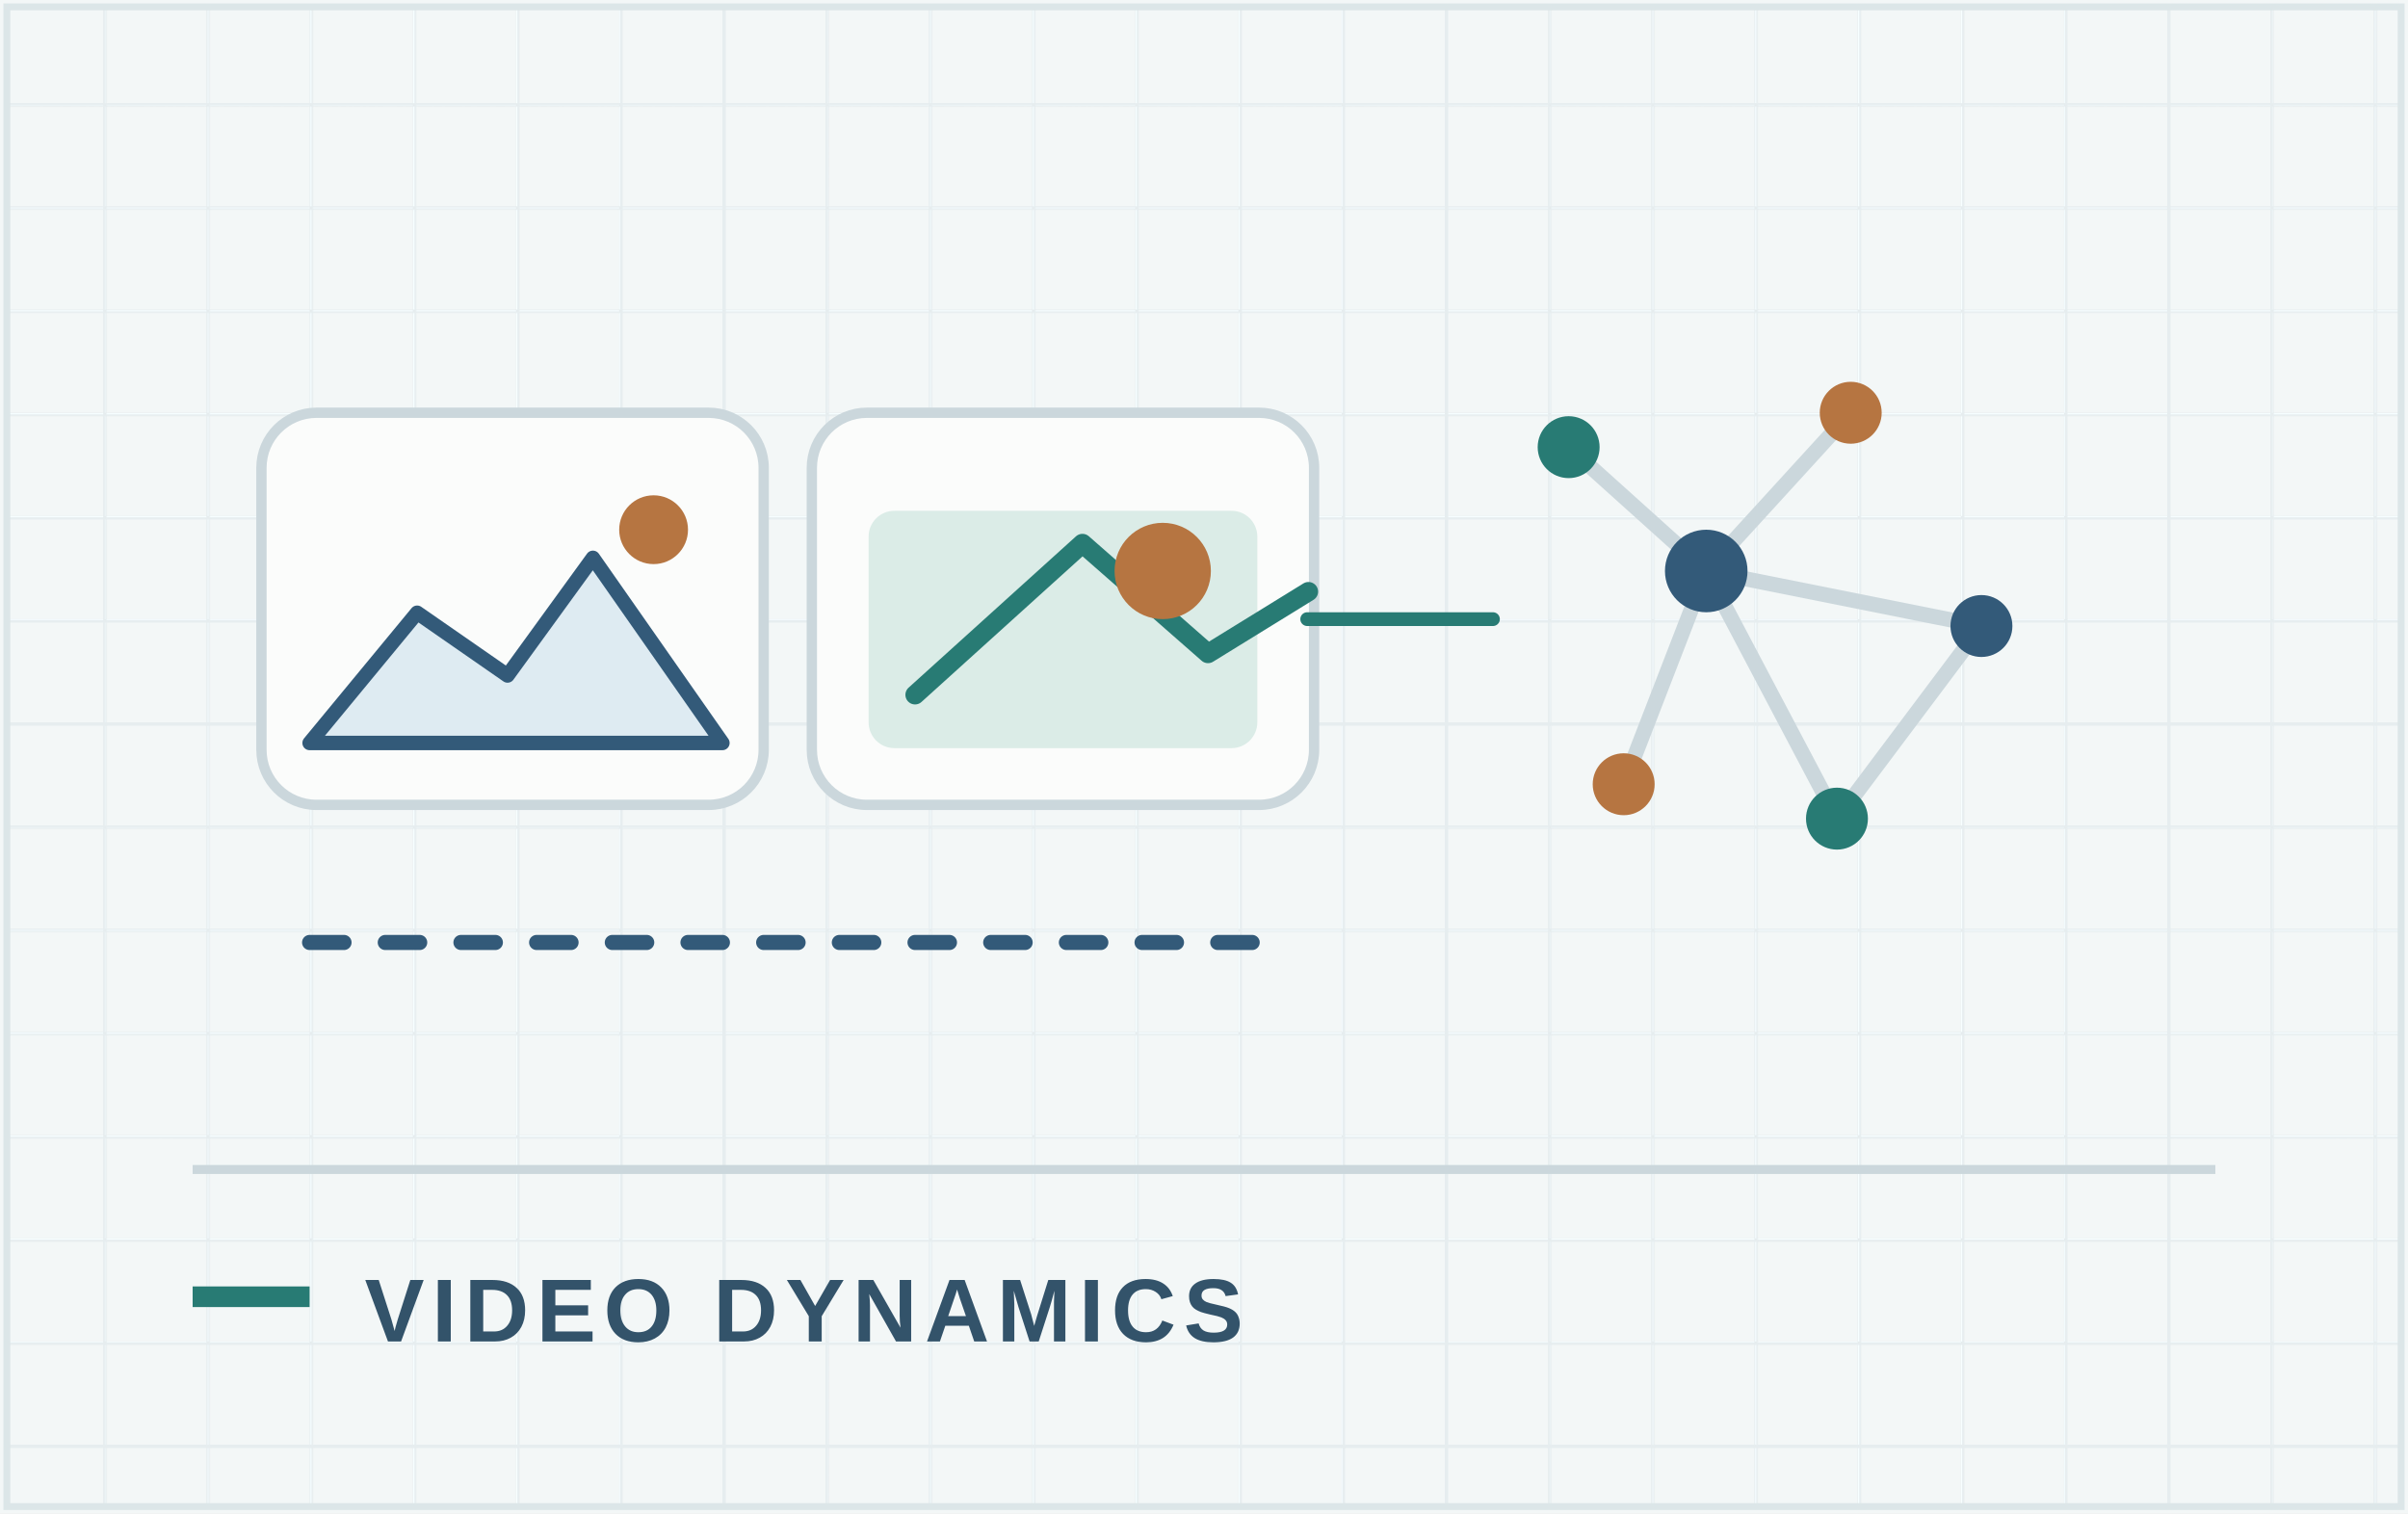
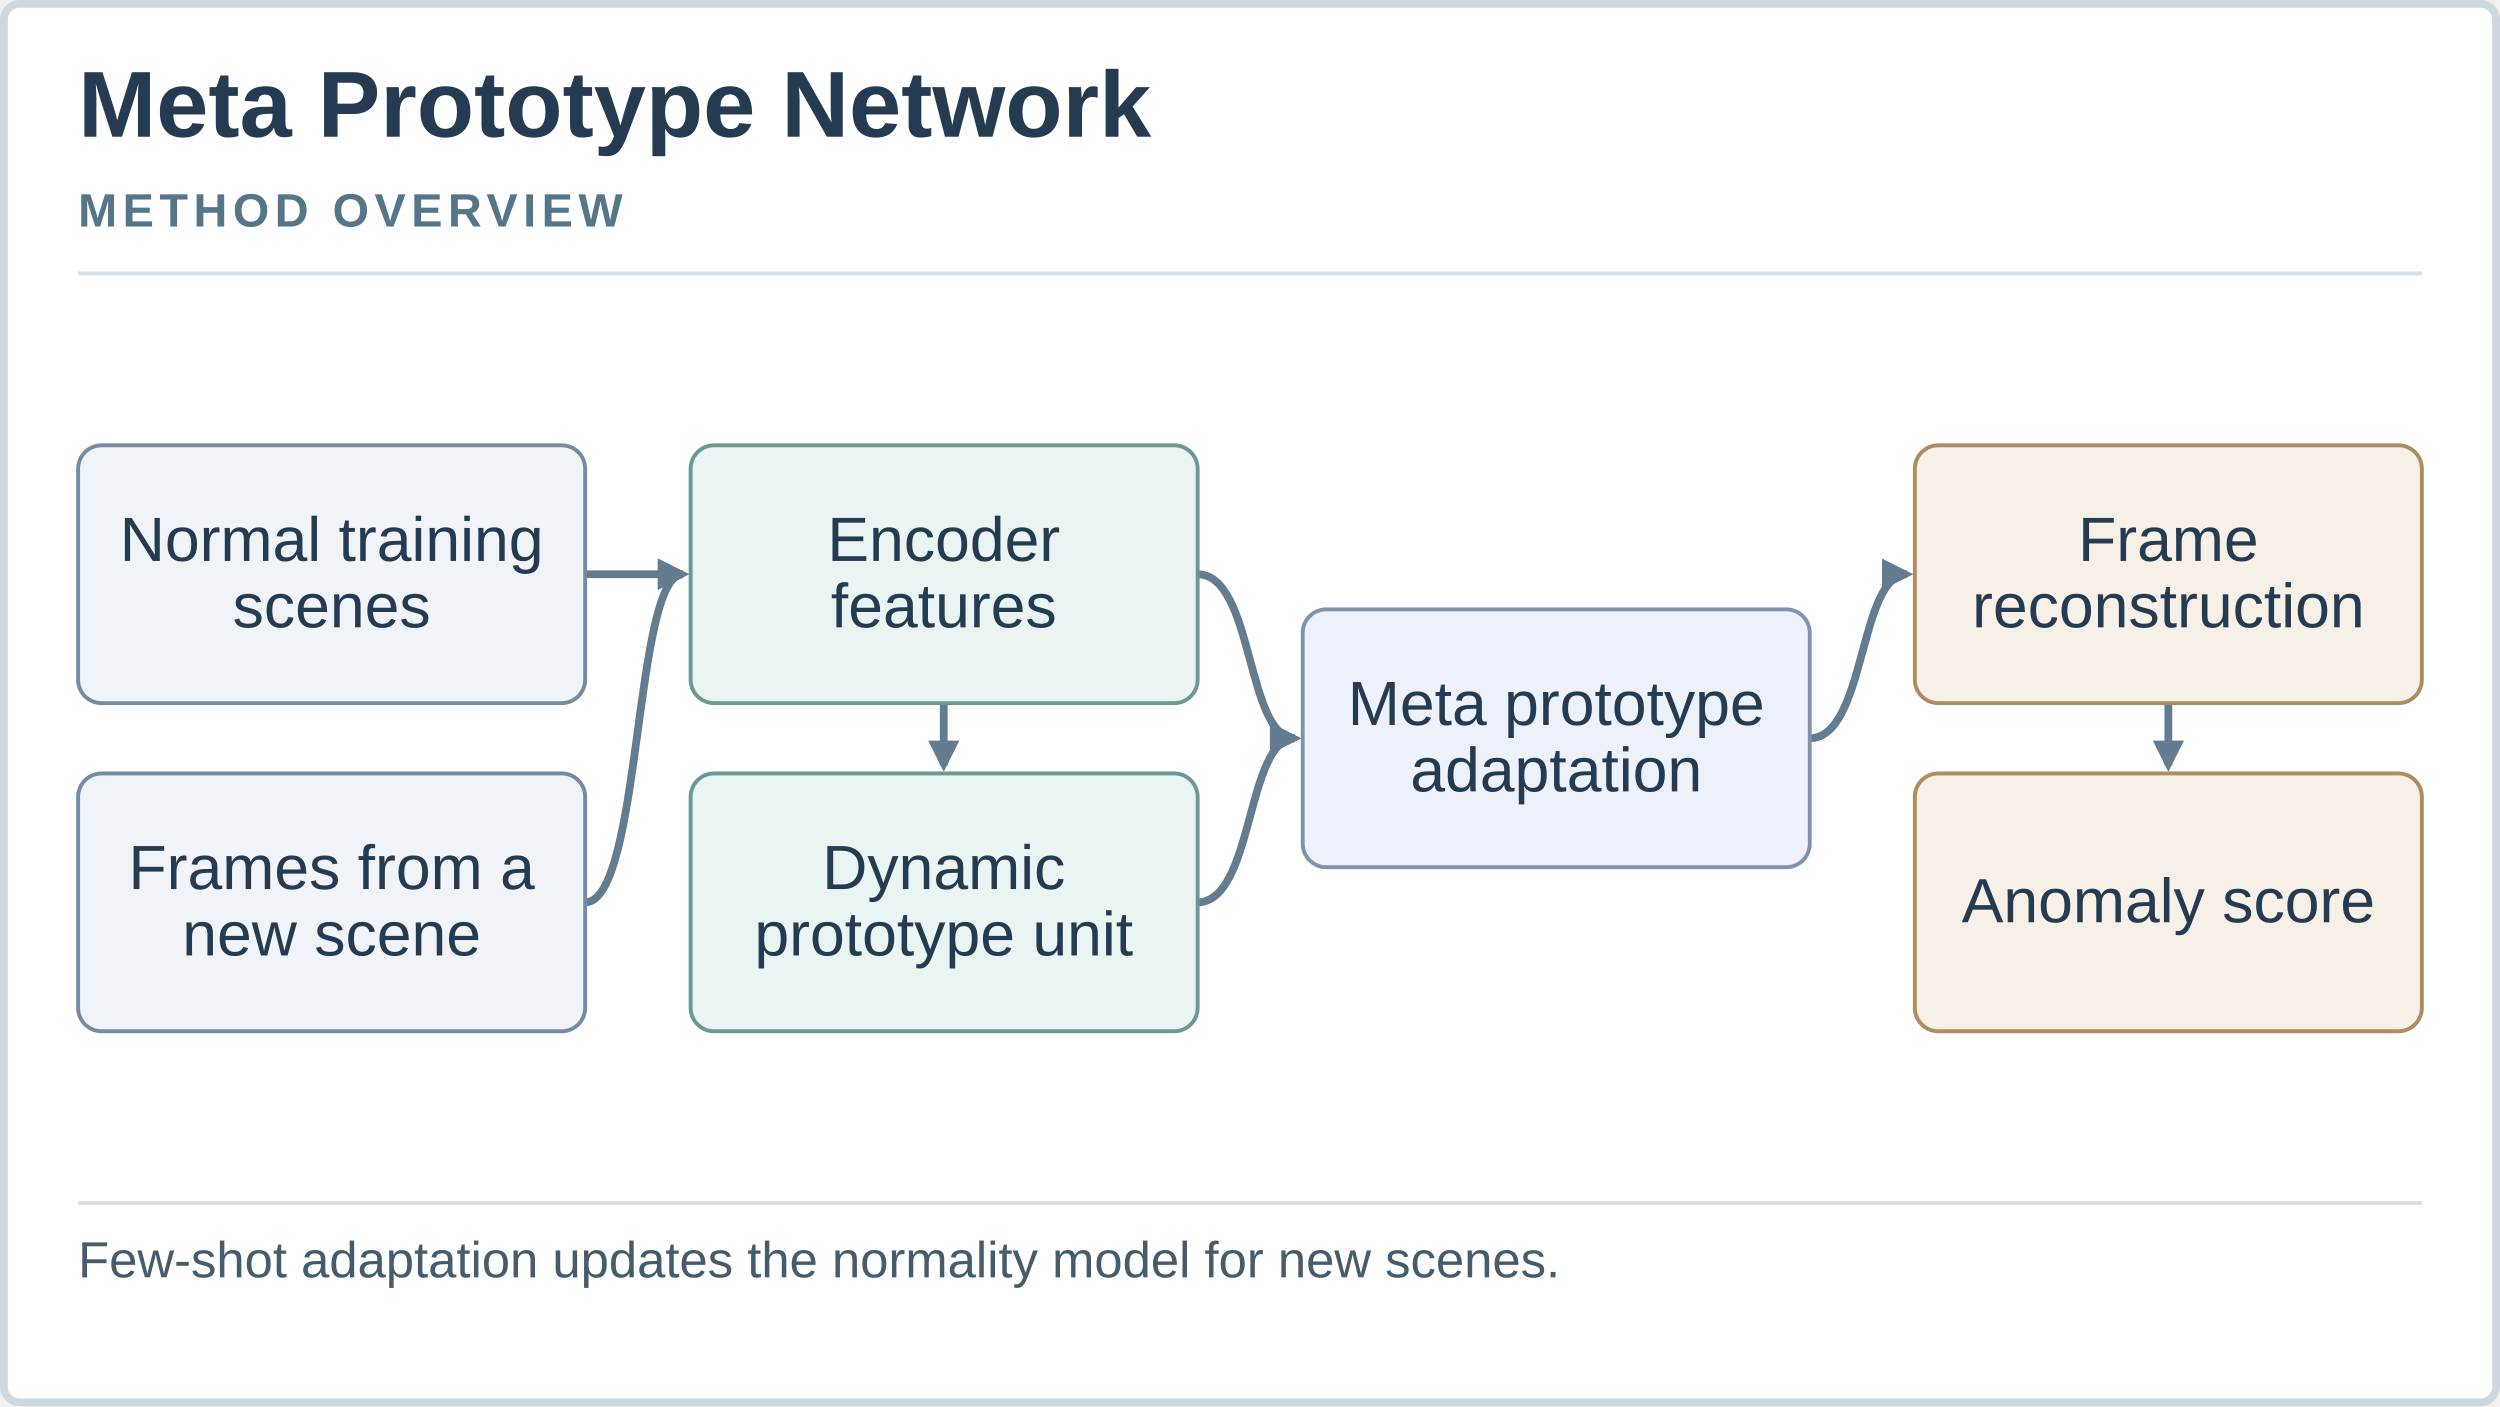
- <svg xmlns="http://www.w3.org/2000/svg" viewBox="0 0 350 220" width="350" height="220" role="img" aria-label="Video Dynamics">
+ <svg xmlns="http://www.w3.org/2000/svg" viewBox="0 0 640 360" width="640" height="360" role="img" aria-labelledby="title desc">
  <defs>
-     <pattern id="grid" width="15" height="15" patternUnits="userSpaceOnUse">
-       <path d="M15 0H0V15" fill="none" stroke="#e6edef" />
-     </pattern>
+     <marker id="arrow" viewBox="0 0 10 10" refX="8" refY="5" markerWidth="4" markerHeight="4" orient="auto">
+       <path d="M0 0L10 5L0 10Z" fill="#647c90" />
+     </marker>
  </defs>
-   <rect width="350" height="220" fill="#f3f7f7" />
-   <rect x="1" y="1" width="348" height="218" fill="url(#grid)" stroke="#dce6e8" />
-   <g>
-     <g transform="translate(38 60) scale(1)">
-       <rect x="0" y="0" width="73" height="57" rx="8" fill="#fbfcfb" stroke="#cbd7dc" stroke-width="1.5" />
-       <path d="M7 48L22.63 29.07 35.77 38.19 48.18 21.09 67 48Z" fill="#deebf2" stroke="#335a79" stroke-width="2.1" stroke-linecap="round" stroke-linejoin="round" />
-       <circle cx="57" cy="17" r="5" fill="#b67541" />
+   <rect x="1" y="1" width="638" height="358" rx="4" fill="#fff" stroke="#cdd8df" stroke-width="2" />
+   <g font-family="Arial, sans-serif" fill="#243b51">
+     <text x="20" y="35" font-size="24" font-weight="700">Meta Prototype Network</text>
+     <text x="20" y="58" font-size="12" font-weight="700" letter-spacing="1.4" fill="#557589">METHOD OVERVIEW</text>
+     <path d="M20 70H620 M20 308H620" stroke="#d7e0e6" />
+     <g stroke="#647c90" stroke-width="2" fill="none">
+       <path d="M149.8 147.0 C164.3 147.0 162.2 147.0 174.8 147.0" marker-end="url(#arrow)" />
+       <path d="M149.8 231.0 C164.3 231.0 162.2 147.0 174.8 147.0" marker-end="url(#arrow)" />
+       <path d="M306.5 147.0 C321.1 147.0 318.9 189.0 331.5 189.0" marker-end="url(#arrow)" />
+       <path d="M306.5 231.0 C321.1 231.0 318.9 189.0 331.5 189.0" marker-end="url(#arrow)" />
+       <path d="M463.2 189.0 C477.8 189.0 475.7 147.0 488.2 147.0" marker-end="url(#arrow)" />
+       <path d="M241.6 180.0V196.0" marker-end="url(#arrow)" />
+       <path d="M555.1 180.0V196.0" marker-end="url(#arrow)" />
    </g>
-     <g transform="translate(118 60) scale(1)">
-       <rect x="0" y="0" width="73" height="57" rx="8" fill="#fbfcfb" stroke="#cbd7dc" stroke-width="1.5" />
-       <rect x="9" y="15" width="55" height="33" rx="3" fill="#dbece7" stroke="#dbece7" stroke-width="1.5" />
-       <path d="M15 41l24.333 -22 18.25 16 14.6 -9" fill="none" stroke="#287b74" stroke-width="2.8" stroke-linecap="round" stroke-linejoin="round" />
-       <circle cx="51" cy="23" r="7" fill="#b67541" />
-     </g>
-     <path d="M190 90L217 90" fill="none" stroke="#287b74" stroke-width="2" stroke-linecap="round" stroke-linejoin="round" />
-     <g transform="translate(248 83) scale(1)">
-       <path d="M0 0L-20 -18" fill="none" stroke="#cbd7dc" stroke-width="2.2" stroke-linecap="round" stroke-linejoin="round" />
-       <path d="M0 0L21 -23" fill="none" stroke="#cbd7dc" stroke-width="2.2" stroke-linecap="round" stroke-linejoin="round" />
-       <path d="M0 0L40 8" fill="none" stroke="#cbd7dc" stroke-width="2.2" stroke-linecap="round" stroke-linejoin="round" />
-       <path d="M0 0L19 36" fill="none" stroke="#cbd7dc" stroke-width="2.2" stroke-linecap="round" stroke-linejoin="round" />
-       <path d="M0 0L-12 31" fill="none" stroke="#cbd7dc" stroke-width="2.2" stroke-linecap="round" stroke-linejoin="round" />
-       <path d="M40 8L19 36" fill="none" stroke="#cbd7dc" stroke-width="2.2" stroke-linecap="round" stroke-linejoin="round" />
-       <circle cx="0" cy="0" r="6" fill="#335a79" />
-       <circle cx="-20" cy="-18" r="4.5" fill="#287b74" />
-       <circle cx="21" cy="-23" r="4.5" fill="#b67541" />
-       <circle cx="40" cy="8" r="4.5" fill="#335a79" />
-       <circle cx="19" cy="36" r="4.5" fill="#287b74" />
-       <circle cx="-12" cy="31" r="4.5" fill="#b67541" />
-     </g>
-     <path d="M45 137h141" fill="none" stroke="#335a79" stroke-width="2.2" stroke-linecap="round" stroke-linejoin="round" stroke-dasharray="5 6" />
+     <rect x="20.0" y="114.0" width="129.8" height="66" rx="6" fill="#f0f4f8" stroke="#738ca3" />
+     <text x="84.9" y="143.6" text-anchor="middle" font-size="16">Normal training</text>
+     <text x="84.9" y="160.6" text-anchor="middle" font-size="16">scenes</text>
+     <rect x="20.0" y="198.0" width="129.8" height="66" rx="6" fill="#f0f4f8" stroke="#738ca3" />
+     <text x="84.9" y="227.6" text-anchor="middle" font-size="16">Frames from a</text>
+     <text x="84.9" y="244.6" text-anchor="middle" font-size="16">new scene</text>
+     <rect x="176.8" y="114.0" width="129.8" height="66" rx="6" fill="#eaf4f3" stroke="#6a9994" />
+     <text x="241.6" y="143.6" text-anchor="middle" font-size="16">Encoder</text>
+     <text x="241.6" y="160.6" text-anchor="middle" font-size="16">features</text>
+     <rect x="176.8" y="198.0" width="129.8" height="66" rx="6" fill="#eaf4f3" stroke="#6a9994" />
+     <text x="241.6" y="227.6" text-anchor="middle" font-size="16">Dynamic</text>
+     <text x="241.6" y="244.6" text-anchor="middle" font-size="16">prototype unit</text>
+     <rect x="333.5" y="156.0" width="129.8" height="66" rx="6" fill="#edf1f9" stroke="#8192af" />
+     <text x="398.4" y="185.6" text-anchor="middle" font-size="16">Meta prototype</text>
+     <text x="398.4" y="202.6" text-anchor="middle" font-size="16">adaptation</text>
+     <rect x="490.2" y="114.0" width="129.8" height="66" rx="6" fill="#f7f0e6" stroke="#ad8c62" />
+     <text x="555.1" y="143.6" text-anchor="middle" font-size="16">Frame</text>
+     <text x="555.1" y="160.6" text-anchor="middle" font-size="16">reconstruction</text>
+     <rect x="490.2" y="198.0" width="129.8" height="66" rx="6" fill="#f7f0e6" stroke="#ad8c62" />
+     <text x="555.1" y="236.1" text-anchor="middle" font-size="16">Anomaly score</text>
+     <text x="20" y="327" font-size="13" fill="#455c6c">Few-shot adaptation updates the normality model for new scenes.</text>
  </g>
-   <path d="M28 170H322" fill="none" stroke="#cbd7dc" stroke-width="1.3" />
-   <rect x="28" y="187" width="17" height="3" fill="#287b74" />
-   <text x="53" y="195" fill="#33536a" font-family="Arial,sans-serif" font-size="13" font-weight="700" letter-spacing="1.1">VIDEO DYNAMICS</text>
</svg>
